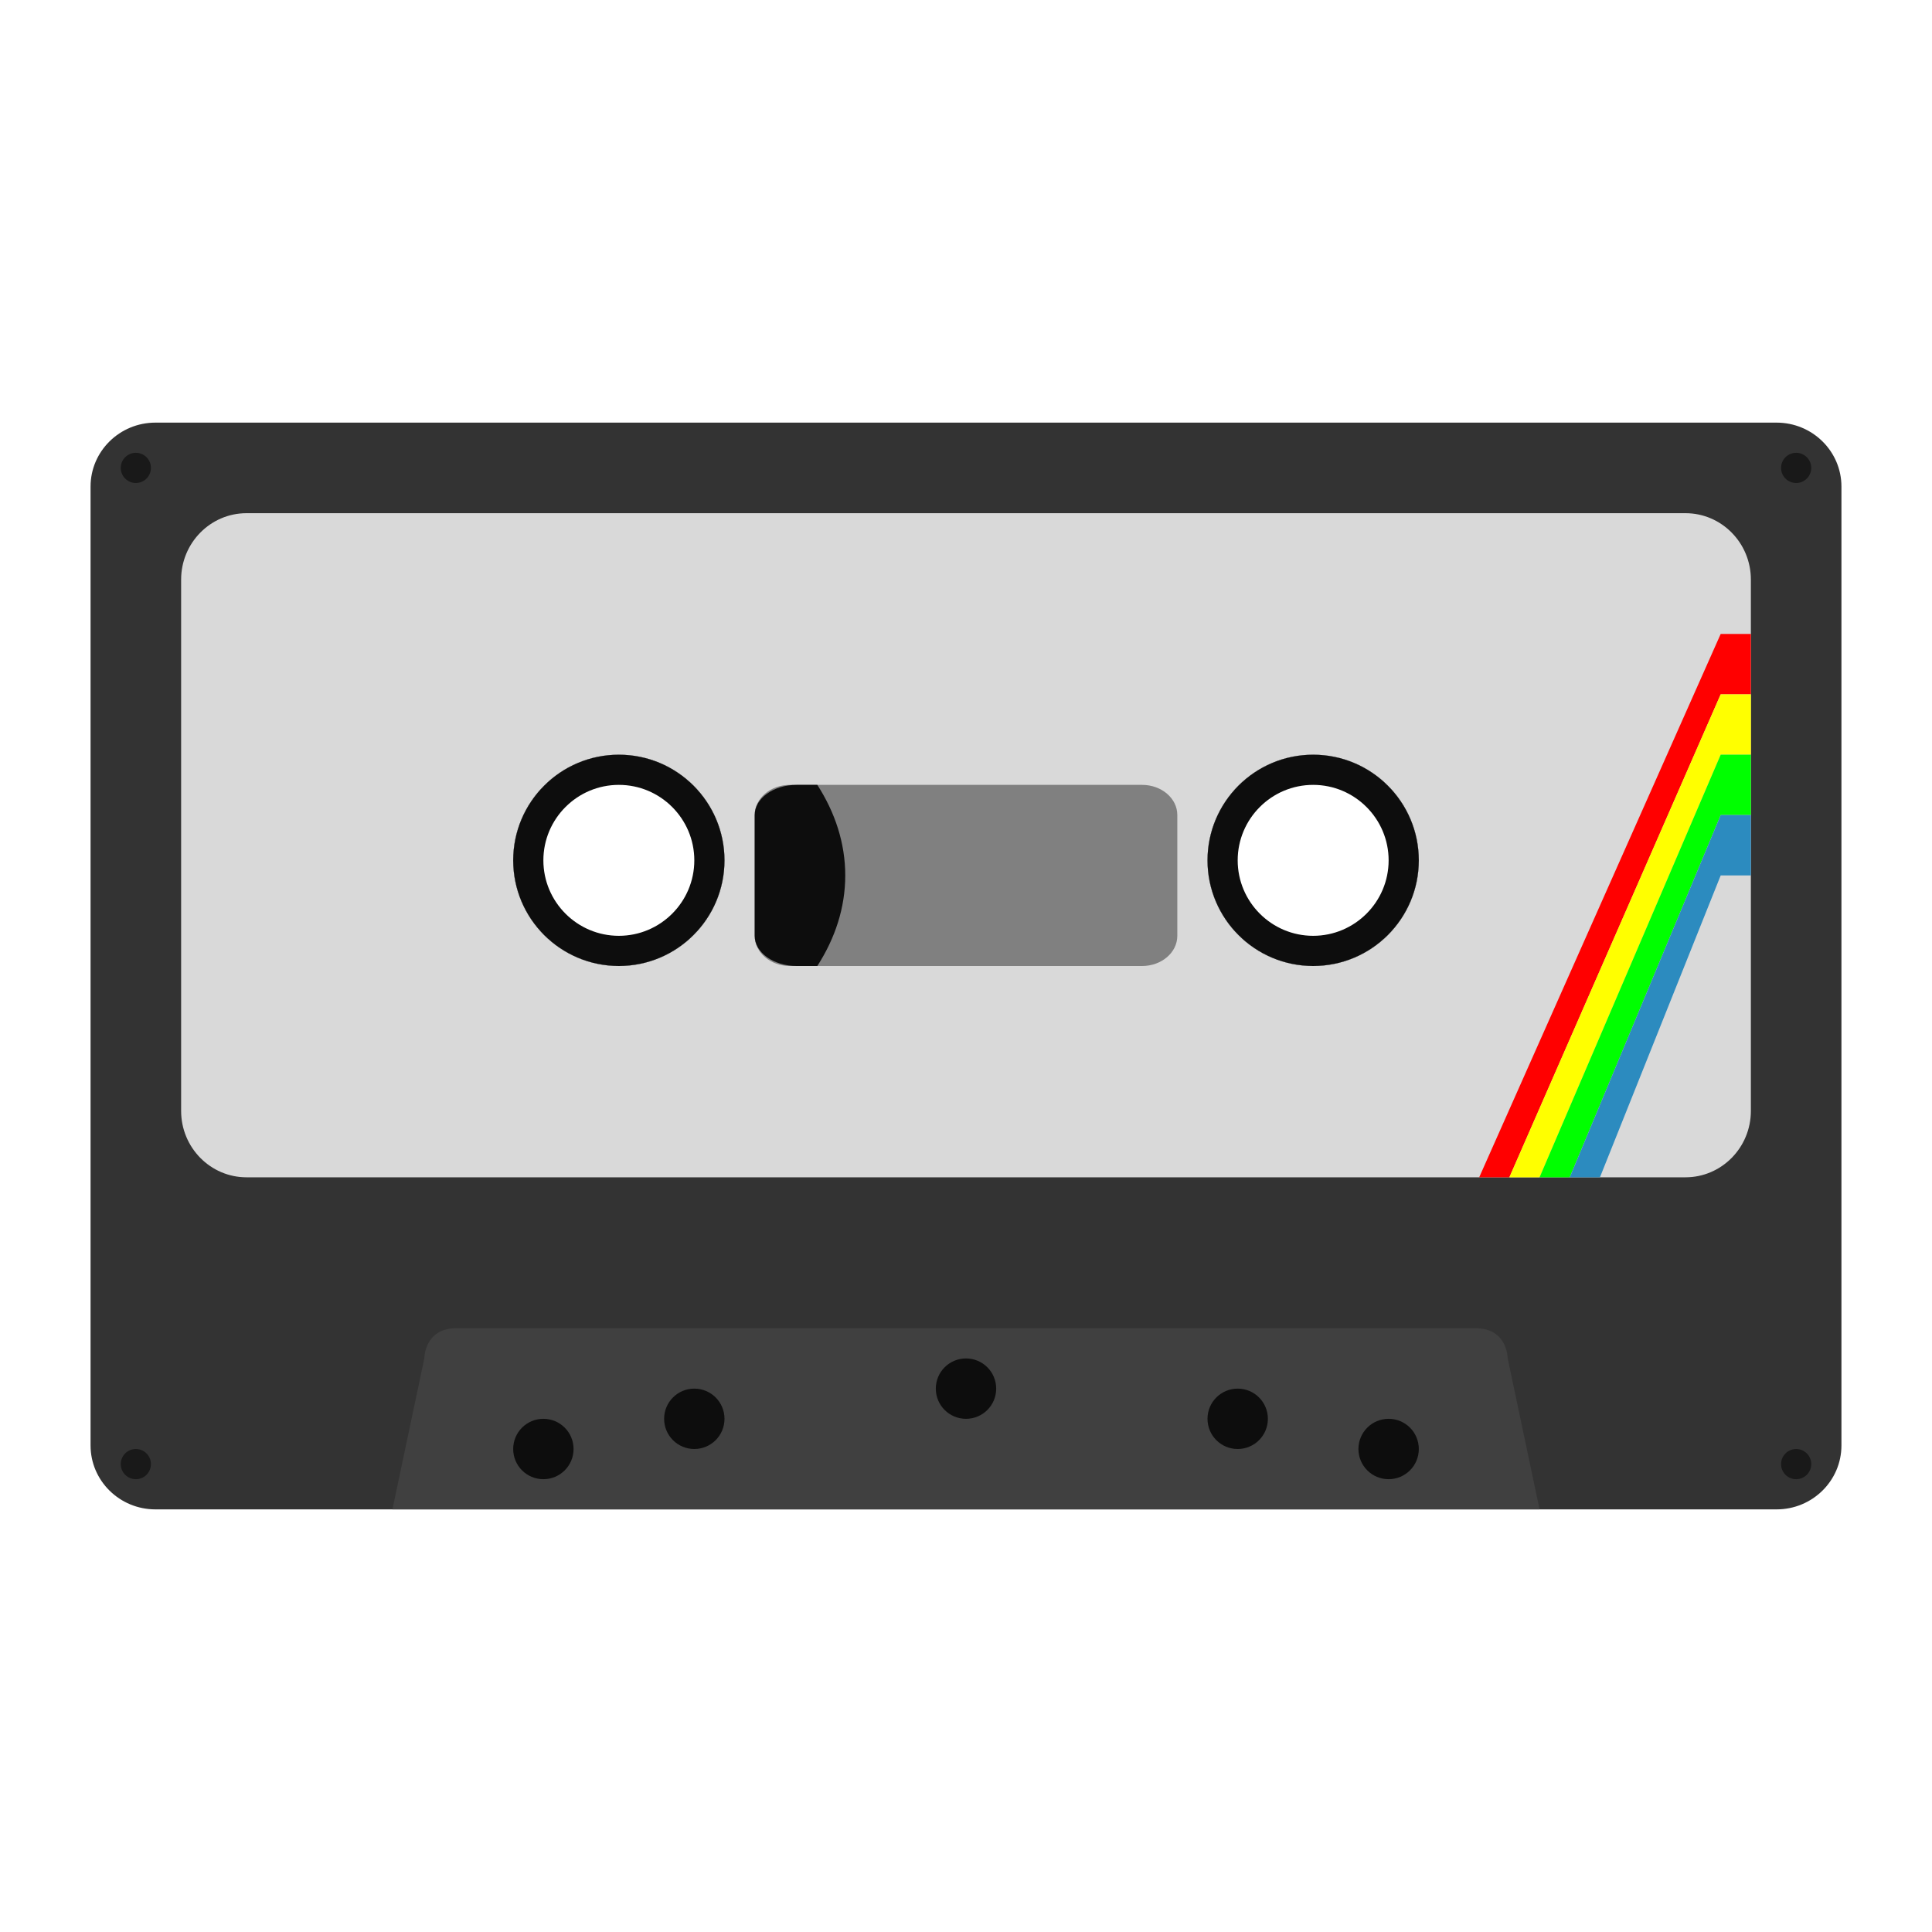
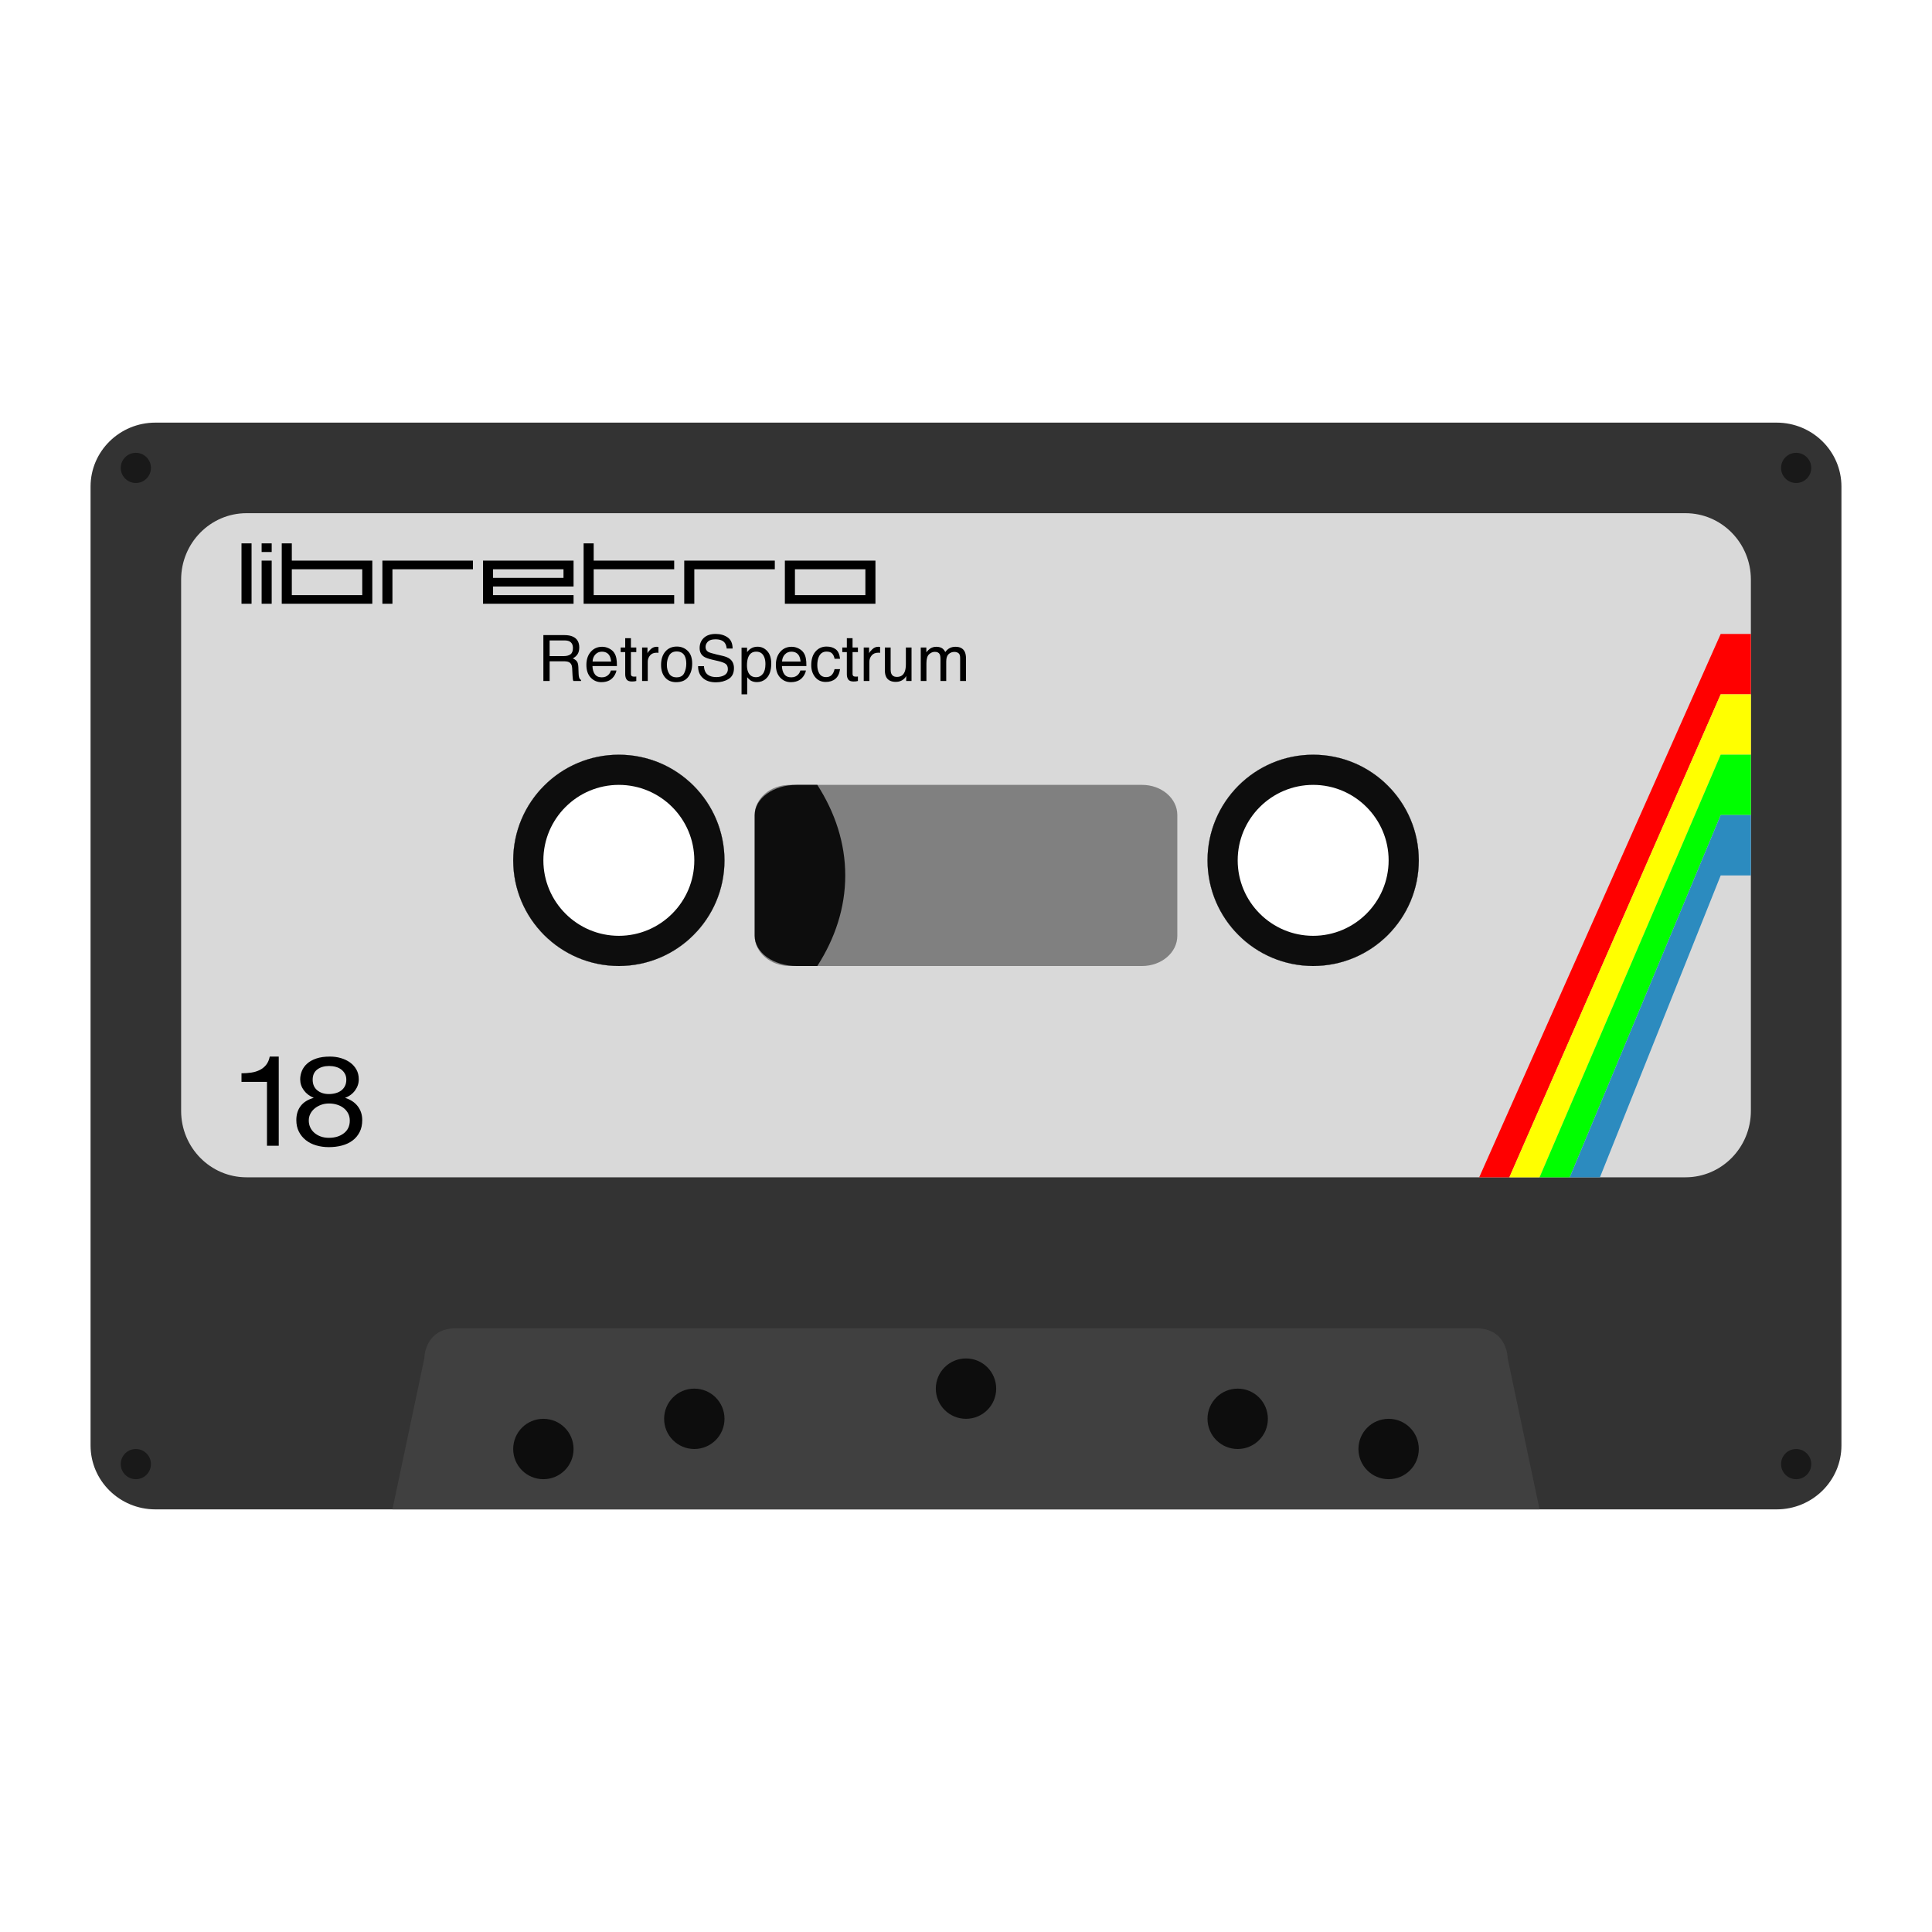
<svg xmlns="http://www.w3.org/2000/svg" viewBox="0 0 341.333 341.333" height="341.333" width="341.333" xml:space="preserve" id="svg2" version="1.1">
  <defs id="defs6">
    <clipPath id="clipPath18" clipPathUnits="userSpaceOnUse">
      <path id="path16" d="M 0,256 H 256 V 0 H 0 Z" />
    </clipPath>
    <clipPath id="clipPath26" clipPathUnits="userSpaceOnUse">
      <path id="path24" d="M 4,208 H 252 V 48 H 4 Z" />
    </clipPath>
  </defs>
  <g id="g36" transform="matrix(1.333333,0,0,-1.333333,232,170.6667)">
    <path d="m 0,0 c -7.728,0 -14,6.268 -14,14 0,7.733 6.272,14 14,14 C 7.728,28 14,21.733 14,14 14,6.268 7.728,0 0,0 m -92,0 c -7.728,0 -14,6.267 -14,14 0,7.733 6.272,14 14,14 7.728,0 14,-6.267 14,-14 C -78,6.267 -84.272,0 -92,0 M 61.407,72 H -153.407 C -158.15,72 -162,68.205 -162,63.529 V -63.529 c 0,-4.676 3.85,-8.471 8.593,-8.471 H -127.63 35.63 61.407 C 66.15,-72 70,-68.205 70,-63.529 V 63.529 C 70,68.205 66.15,72 61.407,72" style="fill:#333333;fill-opacity:1;fill-rule:nonzero;stroke:none" id="path38" />
  </g>
  <g id="g40" transform="matrix(1.333333,0,0,-1.333333,232,170.6667)">
    <path d="m 0,0 c -7.728,0 -14,6.267 -14,14 0,7.733 6.272,14 14,14 C 7.728,28 14,21.733 14,14 14,6.267 7.728,0 0,0 m -92,0 c -7.728,0 -14,6.267 -14,14 0,7.733 6.272,14 14,14 7.728,0 14,-6.267 14,-14 C -78,6.267 -84.272,0 -92,0 M 49.333,60 H -141.333 C -146.117,60 -150,56.058 -150,51.2 v -70.4 c 0,-4.858 3.883,-8.8 8.667,-8.8 H 49.333 c 4.784,0 8.667,3.942 8.667,8.8 v 70.4 c 0,4.858 -3.883,8.8 -8.667,8.8" style="fill:#d9d9d9;fill-opacity:1;fill-rule:nonzero;stroke:none" id="path42" />
  </g>
  <g id="g44" transform="matrix(1.333333,0,0,-1.333333,266.3704,240)">
    <path d="m 0,0 c 0,0 0,4 -4.235,4 h -135.098 c -4.223,0 -4.223,-4 -4.223,-4 l -4.222,-20 h 152 z" style="fill:#404040;fill-opacity:1;fill-rule:nonzero;stroke:none" id="path46" />
  </g>
  <g id="g48" transform="matrix(1.333333,0,0,-1.333333,96,261.3333)">
    <path d="M 0,0 C -2.212,0 -4,1.788 -4,4 -4,6.212 -2.212,8 0,8 2.212,8 4,6.212 4,4 4,1.788 2.212,0 0,0" style="fill:#0d0d0d;fill-opacity:1;fill-rule:nonzero;stroke:none" id="path50" />
  </g>
  <g id="g52" transform="matrix(1.333333,0,0,-1.333333,122.6667,256)">
    <path d="M 0,0 C -2.212,0 -4,1.788 -4,4 -4,6.212 -2.212,8 0,8 2.212,8 4,6.212 4,4 4,1.788 2.212,0 0,0" style="fill:#0d0d0d;fill-opacity:1;fill-rule:nonzero;stroke:none" id="path54" />
  </g>
  <g id="g56" transform="matrix(1.333333,0,0,-1.333333,170.6667,250.6667)">
    <path d="M 0,0 C -2.212,0 -4,1.788 -4,4 -4,6.212 -2.212,8 0,8 2.212,8 4,6.212 4,4 4,1.788 2.212,0 0,0" style="fill:#0d0d0d;fill-opacity:1;fill-rule:nonzero;stroke:none" id="path58" />
  </g>
  <g id="g60" transform="matrix(1.333333,0,0,-1.333333,218.6667,256)">
    <path d="M 0,0 C -2.212,0 -4,1.788 -4,4 -4,6.212 -2.212,8 0,8 2.212,8 4,6.212 4,4 4,1.788 2.212,0 0,0" style="fill:#0d0d0d;fill-opacity:1;fill-rule:nonzero;stroke:none" id="path62" />
  </g>
  <g id="g64" transform="matrix(1.333333,0,0,-1.333333,245.3333,261.3333)">
    <path d="M 0,0 C -2.212,0 -4,1.788 -4,4 -4,6.212 -2.212,8 0,8 2.212,8 4,6.212 4,4 4,1.788 2.212,0 0,0" style="fill:#0d0d0d;fill-opacity:1;fill-rule:nonzero;stroke:none" id="path66" />
  </g>
  <g id="g68" transform="matrix(1.333333,0,0,-1.333333,24.04653,261.3329)">
    <path d="M 0,0 C -1.104,-0.019 -2.015,0.861 -2.035,1.965 -2.054,3.069 -1.174,3.98 -0.07,3.999 1.034,4.019 1.946,3.138 1.965,2.035 1.984,0.931 1.104,0.019 0,0" style="fill:#191919;fill-opacity:1;fill-rule:nonzero;stroke:none" id="path70" />
  </g>
  <g id="g72" transform="matrix(1.333333,0,0,-1.333333,24,85.33334)">
    <path d="M 0,0 C -1.104,0 -2,0.896 -2,2 -2,3.104 -1.104,4 0,4 1.104,4 2,3.104 2,2 2,0.896 1.104,0 0,0" style="fill:#191919;fill-opacity:1;fill-rule:nonzero;stroke:none" id="path74" />
  </g>
  <g id="g76" transform="matrix(1.333333,0,0,-1.333333,317.3333,261.3333)">
    <path d="M 0,0 C -1.104,0 -2,0.896 -2,2 -2,3.104 -1.104,4 0,4 1.104,4 2,3.104 2,2 2,0.896 1.104,0 0,0" style="fill:#191919;fill-opacity:1;fill-rule:nonzero;stroke:none" id="path78" />
  </g>
  <g id="g80" transform="matrix(1.333333,0,0,-1.333333,317.3333,85.33334)">
    <path d="M 0,0 C -1.104,0 -2,0.896 -2,2 -2,3.104 -1.104,4 0,4 1.104,4 2,3.104 2,2 2,0.896 1.104,0 0,0" style="fill:#191919;fill-opacity:1;fill-rule:nonzero;stroke:none" id="path82" />
  </g>
  <g id="g84" transform="matrix(1.333333,0,0,-1.333333,109.3333,133.3333)">
    <path d="m 0,0 c -7.728,0 -14,-6.267 -14,-14 0,-7.733 6.272,-14 14,-14 7.728,0 14,6.267 14,14 C 14,-6.267 7.728,0 0,0 m 0,-4 c 5.514,0 10,-4.486 10,-10 0,-5.514 -4.486,-10 -10,-10 -5.514,0 -10,4.486 -10,10 0,5.514 4.486,10 10,10" style="fill:#0d0d0d;fill-opacity:1;fill-rule:nonzero;stroke:none" id="path86" />
  </g>
  <g id="g88" transform="matrix(1.333333,0,0,-1.333333,232,133.3333)">
    <path d="m 0,0 c -7.728,0 -14,-6.267 -14,-14 0,-7.733 6.272,-14 14,-14 7.728,0 14,6.267 14,14 C 14,-6.267 7.728,0 0,0 m 0,-4 c 5.514,0 10,-4.486 10,-10 0,-5.514 -4.486,-10 -10,-10 -5.514,0 -10,4.486 -10,10 0,5.514 4.486,10 10,10" style="fill:#0d0d0d;fill-opacity:1;fill-rule:nonzero;stroke:none" id="path90" />
  </g>
  <g id="g92" transform="matrix(1.333333,0,0,-1.333333,208.0001,165.3333)">
    <path d="M 0,0 C 0,-2.212 -2.086,-4 -4.667,-4 H -51.333 C -53.914,-4 -56,-2.212 -56,0 v 16 c 0,2.212 2.086,4 4.667,4 H -4.667 C -2.086,20 0,18.212 0,16 Z" style="fill:#808080;fill-opacity:1;fill-rule:nonzero;stroke:none" id="path94" />
  </g>
  <g id="g96" transform="matrix(1.333333,0,0,-1.333333,133.3333,144.0001)">
    <path d="m 0,0 v -16 c 0,-2.212 2.486,-4 5.561,-4 H 8.298 C 10.65,-16.346 12,-12.291 12,-8 12,-3.709 10.65,0.346 8.298,4 H 5.561 C 2.486,4 0,2.212 0,0" style="fill:#0d0d0d;fill-opacity:1;fill-rule:nonzero;stroke:none" id="path98" />
  </g>
  <g id="g100" transform="matrix(1.333333,0,0,-1.333333,304,112)">
    <path d="m 0,0 -32,-72 h 4 L 0,-8 h 4 v 8 z" style="fill:#ff0000;fill-opacity:1;fill-rule:nonzero;stroke:none" id="path102" />
  </g>
  <g id="g104" transform="matrix(1.333333,0,0,-1.333333,304,122.6667)">
    <path d="m 0,0 -28,-64 h 4 L 0,-8 h 4 v 8 z" style="fill:#ffff00;fill-opacity:1;fill-rule:nonzero;stroke:none" id="path106" />
  </g>
  <g id="g108" transform="matrix(1.333333,0,0,-1.333333,304,133.3333)">
    <path d="m 0,0 -24,-56 h 4 L 0,-8 h 4 v 8 z" style="fill:#00ff00;fill-opacity:1;fill-rule:nonzero;stroke:none" id="path110" />
  </g>
  <g id="g112" transform="matrix(1.333333,0,0,-1.333333,304,144)">
    <path d="m 0,0 -20,-48 h 4 L 0,-8 h 4 v 8 z" style="fill:#2c8bbf;fill-opacity:1;fill-rule:nonzero;stroke:none" id="path114" />
  </g>
+   <path d="m 42.667,96 h 1.777 v 10.667 H 42.667 Z" style="fill:#000000;fill-opacity:1;fill-rule:nonzero;stroke:none;stroke-width:1.333" id="path100" />
+   <path d="m 46.223,99.048 h 1.777 v 7.619 H 46.223 Z m 0,-3.048 h 1.777 v 1.524 H 46.223 Z" style="fill:#000000;fill-opacity:1;fill-rule:nonzero;stroke:none;stroke-width:1.333" id="path102-9" />
+   <path d="m 64,100.572 h -12.444 v 4.572 h 12.444 z m -14.223,6.095 V 96 h 1.779 v 3.048 h 14.221 v 7.619 z" style="fill:#000000;fill-opacity:1;fill-rule:nonzero;stroke:none;stroke-width:1.333" id="path104" />
+   <path id="path108" style="fill:#000000;fill-opacity:1;fill-rule:nonzero;stroke:none;stroke-width:1.333" d="m 67.556,106.667 v -7.619 h 16 v 1.524 H 69.333 v 6.095 z" />
+   <path d="M 99.555,100.572 H 87.111 v 1.524 h 12.444 z m 1.779,4.571 v 1.524 h -16 v -7.619 h 16 v 4.571 H 87.111 v 1.524 z" style="fill:#000000;fill-opacity:1;fill-rule:nonzero;stroke:none;stroke-width:1.333" id="path110-3" />
+   <path id="path114-6" style="fill:#000000;fill-opacity:1;fill-rule:nonzero;stroke:none;stroke-width:1.333" d="m 119.111,105.143 v 1.524 h -16 V 96 h 1.777 v 3.048 h 14.223 v 1.523 h -14.223 v 4.572 z" />
+   <path id="path118" style="fill:#000000;fill-opacity:1;fill-rule:nonzero;stroke:none;stroke-width:1.333" d="m 120.888,106.667 v -7.619 h 16 v 1.524 H 122.666 v 6.095 z" />
+   <path d="m 152.89,100.572 h -12.445 v 4.572 h 12.445 z m -14.224,-1.524 h 16.001 v 7.619 h -16.001 z" style="fill:#000000;fill-opacity:1;fill-rule:nonzero;stroke:none;stroke-width:1.333" id="path120" />
+   <path id="path128" style="fill:#000000;fill-opacity:1;fill-rule:nonzero;stroke:none;stroke-width:1.333" d="m 99.585,115.918 c 0.504,0 0.903,-0.103 1.195,-0.309 0.295,-0.207 0.44,-0.577 0.44,-1.115 0,-0.577 -0.204,-0.971 -0.615,-1.181 -0.22,-0.111 -0.513,-0.165 -0.879,-0.165 h -2.623 v 2.771 z m -3.585,-3.713 h 3.704 c 0.611,0 1.113,0.089 1.509,0.271 0.752,0.345 1.127,0.984 1.127,1.913 0,0.487 -0.1,0.884 -0.301,1.192 -0.203,0.309 -0.484,0.557 -0.845,0.745 0.317,0.129 0.556,0.297 0.719,0.508 0.16,0.209 0.249,0.549 0.268,1.02 l 0.039,1.088 c 0.011,0.308 0.037,0.539 0.077,0.689 0.067,0.257 0.185,0.423 0.356,0.497 v 0.181 h -1.355 c -0.036,-0.069 -0.065,-0.16 -0.088,-0.271 -0.021,-0.111 -0.04,-0.324 -0.056,-0.64 l -0.067,-1.352 c -0.025,-0.529 -0.217,-0.884 -0.576,-1.064 -0.204,-0.1 -0.527,-0.149 -0.965,-0.149 h -2.441 v 3.476 h -1.104 z" />
+   <path id="path132" style="fill:#000000;fill-opacity:1;fill-rule:nonzero;stroke:none;stroke-width:1.333" d="m 107.967,116.884 c -0.041,-0.431 -0.135,-0.773 -0.28,-1.032 -0.272,-0.479 -0.724,-0.717 -1.36,-0.717 -0.453,0 -0.836,0.164 -1.144,0.493 -0.308,0.331 -0.471,0.748 -0.489,1.256 z m -0.357,-2.32 c 0.392,0.197 0.693,0.452 0.899,0.764 0.199,0.297 0.331,0.645 0.396,1.043 0.06,0.272 0.089,0.705 0.089,1.303 h -4.323 c 0.019,0.6 0.16,1.083 0.424,1.447 0.264,0.364 0.673,0.545 1.228,0.545 0.517,0 0.929,-0.172 1.237,-0.516 0.173,-0.199 0.296,-0.429 0.368,-0.692 h 0.981 c -0.027,0.216 -0.112,0.457 -0.257,0.725 -0.147,0.267 -0.309,0.484 -0.489,0.653 -0.3,0.295 -0.673,0.493 -1.119,0.596 -0.237,0.06 -0.508,0.089 -0.808,0.089 -0.735,0 -1.359,-0.268 -1.869,-0.804 -0.511,-0.535 -0.767,-1.285 -0.767,-2.249 0,-0.948 0.257,-1.719 0.772,-2.311 0.515,-0.592 1.187,-0.889 2.017,-0.889 0.42,0 0.825,0.099 1.22,0.296" />
+   <path id="path136" style="fill:#000000;fill-opacity:1;fill-rule:nonzero;stroke:none;stroke-width:1.333" d="m 110.457,112.751 h 1.011 v 1.649 h 0.948 v 0.811 h -0.948 v 3.859 c 0,0.205 0.069,0.344 0.209,0.413 0.079,0.04 0.207,0.06 0.389,0.06 0.048,0 0.1,-0.001 0.155,-0.003 0.056,-0.003 0.121,-0.009 0.195,-0.019 v 0.789 c -0.115,0.032 -0.235,0.056 -0.357,0.072 -0.124,0.013 -0.259,0.021 -0.403,0.021 -0.465,0 -0.783,-0.119 -0.949,-0.356 -0.165,-0.237 -0.249,-0.545 -0.249,-0.924 v -3.913 h -0.804 V 114.4 h 0.804 z" />
+   <path id="path140" style="fill:#000000;fill-opacity:1;fill-rule:nonzero;stroke:none;stroke-width:1.333" d="m 113.442,114.4 h 0.948 v 1.021 c 0.077,-0.2 0.269,-0.441 0.572,-0.725 0.303,-0.285 0.652,-0.428 1.048,-0.428 0.019,0 0.049,10e-4 0.095,0.005 0.044,0.004 0.12,0.011 0.228,0.021 v 1.049 c -0.06,-0.012 -0.115,-0.019 -0.164,-0.023 -0.051,-0.003 -0.104,-0.005 -0.164,-0.005 -0.503,0 -0.889,0.161 -1.16,0.483 -0.269,0.321 -0.404,0.693 -0.404,1.112 v 3.4 h -0.999 z" />
+   <path id="path144" style="fill:#000000;fill-opacity:1;fill-rule:nonzero;stroke:none;stroke-width:1.333" d="m 120.883,118.918 c 0.244,-0.497 0.365,-1.052 0.365,-1.661 0,-0.552 -0.088,-1 -0.263,-1.345 -0.279,-0.544 -0.757,-0.816 -1.437,-0.816 -0.604,0 -1.043,0.232 -1.317,0.695 -0.273,0.463 -0.412,1.021 -0.412,1.676 0,0.628 0.139,1.151 0.412,1.571 0.275,0.419 0.709,0.628 1.307,0.628 0.655,0 1.103,-0.249 1.345,-0.747 m 0.62,-3.928 c 0.525,0.508 0.788,1.253 0.788,2.239 0,0.952 -0.231,1.739 -0.693,2.359 -0.463,0.623 -1.181,0.933 -2.153,0.933 -0.812,0 -1.457,-0.275 -1.935,-0.824 -0.477,-0.551 -0.717,-1.289 -0.717,-2.215 0,-0.992 0.252,-1.783 0.756,-2.371 0.504,-0.588 1.179,-0.883 2.028,-0.883 0.76,0 1.403,0.255 1.927,0.761" />
+   <path id="path148" style="fill:#000000;fill-opacity:1;fill-rule:nonzero;stroke:none;stroke-width:1.333" d="m 124.371,117.695 c 0.025,0.46 0.129,0.833 0.315,1.121 0.353,0.536 0.975,0.805 1.865,0.805 0.399,0 0.763,-0.06 1.091,-0.177 0.635,-0.228 0.952,-0.636 0.952,-1.225 0,-0.441 -0.135,-0.756 -0.404,-0.943 -0.272,-0.184 -0.699,-0.344 -1.279,-0.481 l -1.069,-0.248 c -0.699,-0.161 -1.193,-0.34 -1.484,-0.535 -0.501,-0.339 -0.752,-0.844 -0.752,-1.517 0,-0.729 0.245,-1.327 0.739,-1.795 0.493,-0.465 1.192,-0.7 2.095,-0.7 0.832,0 1.537,0.205 2.12,0.615 0.581,0.411 0.872,1.067 0.872,1.968 h -1.039 c -0.052,-0.435 -0.165,-0.767 -0.34,-0.999 -0.321,-0.423 -0.869,-0.635 -1.644,-0.635 -0.624,0 -1.072,0.136 -1.345,0.408 -0.273,0.272 -0.409,0.589 -0.409,0.949 0,0.397 0.161,0.688 0.484,0.872 0.212,0.119 0.691,0.265 1.435,0.441 l 1.108,0.259 c 0.535,0.127 0.945,0.297 1.236,0.513 0.501,0.38 0.753,0.929 0.753,1.651 0,0.897 -0.32,1.539 -0.961,1.925 -0.64,0.387 -1.384,0.58 -2.231,0.58 -0.989,0 -1.763,-0.257 -2.321,-0.773 -0.56,-0.511 -0.833,-1.204 -0.823,-2.08 z" />
+   <path id="path152" style="fill:#000000;fill-opacity:1;fill-rule:nonzero;stroke:none;stroke-width:1.333" d="m 134.768,119.061 c 0.311,-0.388 0.465,-0.968 0.465,-1.741 0,-0.471 -0.069,-0.876 -0.205,-1.213 -0.261,-0.652 -0.736,-0.977 -1.427,-0.977 -0.693,0 -1.168,0.344 -1.424,1.033 -0.137,0.367 -0.207,0.835 -0.207,1.4 0,0.457 0.069,0.845 0.207,1.165 0.259,0.611 0.735,0.916 1.424,0.916 0.468,0 0.857,-0.195 1.167,-0.583 m -3.756,-4.633 h 0.976 v 0.784 c 0.2,-0.268 0.419,-0.476 0.656,-0.623 0.337,-0.221 0.735,-0.332 1.189,-0.332 0.676,0 1.248,0.257 1.719,0.769 0.472,0.513 0.707,1.247 0.707,2.2 0,1.288 -0.339,2.207 -1.019,2.76 -0.431,0.348 -0.932,0.524 -1.503,0.524 -0.451,0 -0.827,-0.099 -1.132,-0.293 -0.177,-0.111 -0.377,-0.3 -0.596,-0.568 v 3.019 h -0.997 z" />
+   <path id="path156" style="fill:#000000;fill-opacity:1;fill-rule:nonzero;stroke:none;stroke-width:1.333" d="m 141.442,116.884 c -0.041,-0.431 -0.135,-0.773 -0.28,-1.032 -0.272,-0.479 -0.724,-0.717 -1.36,-0.717 -0.453,0 -0.836,0.164 -1.144,0.493 -0.308,0.331 -0.471,0.748 -0.489,1.256 z m -0.357,-2.32 c 0.392,0.197 0.693,0.452 0.899,0.764 0.199,0.297 0.331,0.645 0.396,1.043 0.06,0.272 0.089,0.705 0.089,1.303 h -4.323 c 0.019,0.6 0.16,1.083 0.424,1.447 0.264,0.364 0.673,0.545 1.228,0.545 0.517,0 0.929,-0.172 1.237,-0.516 0.173,-0.199 0.296,-0.429 0.368,-0.692 h 0.981 c -0.027,0.216 -0.112,0.457 -0.257,0.725 -0.147,0.267 -0.309,0.484 -0.489,0.653 -0.3,0.295 -0.673,0.493 -1.119,0.596 -0.237,0.06 -0.508,0.089 -0.808,0.089 -0.735,0 -1.359,-0.268 -1.869,-0.804 -0.511,-0.535 -0.767,-1.285 -0.767,-2.249 0,-0.948 0.257,-1.719 0.772,-2.311 0.515,-0.592 1.187,-0.889 2.017,-0.889 0.42,0 0.825,0.099 1.22,0.296" />
+   <path id="path160" style="fill:#000000;fill-opacity:1;fill-rule:nonzero;stroke:none;stroke-width:1.333" d="m 147.659,114.716 c 0.419,0.323 0.671,0.881 0.757,1.671 h -0.972 c -0.059,-0.363 -0.193,-0.665 -0.405,-0.907 -0.209,-0.241 -0.548,-0.361 -1.015,-0.361 -0.636,0 -1.091,0.309 -1.364,0.927 -0.179,0.4 -0.267,0.893 -0.267,1.481 0,0.592 0.127,1.091 0.377,1.493 0.252,0.404 0.647,0.607 1.187,0.607 0.415,0 0.743,-0.125 0.985,-0.376 0.241,-0.252 0.409,-0.595 0.501,-1.031 h 0.972 c -0.112,0.783 -0.389,1.356 -0.832,1.719 -0.445,0.363 -1.012,0.543 -1.704,0.543 -0.776,0 -1.396,-0.283 -1.857,-0.847 -0.464,-0.565 -0.695,-1.269 -0.695,-2.116 0,-1.037 0.253,-1.845 0.76,-2.423 0.507,-0.577 1.152,-0.865 1.936,-0.865 0.669,0 1.215,0.161 1.635,0.485" />
+   <path id="path164" style="fill:#000000;fill-opacity:1;fill-rule:nonzero;stroke:none;stroke-width:1.333" d="m 149.614,112.751 h 1.011 v 1.649 h 0.948 v 0.811 h -0.948 v 3.859 c 0,0.205 0.069,0.344 0.209,0.413 0.079,0.04 0.207,0.06 0.389,0.06 0.048,0 0.1,-0.001 0.155,-0.003 0.056,-0.003 0.121,-0.009 0.195,-0.019 v 0.789 c -0.115,0.032 -0.235,0.056 -0.357,0.072 -0.124,0.013 -0.259,0.021 -0.403,0.021 -0.465,0 -0.783,-0.119 -0.949,-0.356 -0.165,-0.237 -0.249,-0.545 -0.249,-0.924 v -3.913 h -0.804 V 114.4 h 0.804 z" />
+   <path id="path168" style="fill:#000000;fill-opacity:1;fill-rule:nonzero;stroke:none;stroke-width:1.333" d="m 152.598,114.4 h 0.948 v 1.021 c 0.077,-0.2 0.269,-0.441 0.572,-0.725 0.303,-0.285 0.652,-0.428 1.048,-0.428 0.019,0 0.049,10e-4 0.095,0.005 0.044,0.004 0.12,0.011 0.228,0.021 v 1.049 c -0.06,-0.012 -0.115,-0.019 -0.164,-0.023 -0.051,-0.003 -0.104,-0.005 -0.164,-0.005 -0.503,0 -0.889,0.161 -1.16,0.483 -0.269,0.321 -0.404,0.693 -0.404,1.112 v 3.4 h -0.999 z" />
+   <path id="path172" style="fill:#000000;fill-opacity:1;fill-rule:nonzero;stroke:none;stroke-width:1.333" d="m 157.353,114.4 v 3.924 c 0,0.301 0.047,0.548 0.141,0.74 0.172,0.352 0.495,0.529 0.967,0.529 0.677,0 1.137,-0.309 1.383,-0.927 0.133,-0.332 0.2,-0.787 0.2,-1.364 v -2.903 h 0.999 v 5.911 h -0.943 l 0.011,-0.873 c -0.128,0.225 -0.285,0.415 -0.475,0.569 -0.372,0.309 -0.827,0.463 -1.36,0.463 -0.832,0 -1.397,-0.281 -1.699,-0.843 -0.163,-0.303 -0.245,-0.705 -0.245,-1.209 v -4.017 z" />
+   <path id="path176" style="fill:#000000;fill-opacity:1;fill-rule:nonzero;stroke:none;stroke-width:1.333" d="m 162.673,114.4 h 0.987 v 0.84 c 0.237,-0.292 0.452,-0.503 0.644,-0.635 0.329,-0.225 0.703,-0.337 1.12,-0.337 0.473,0 0.855,0.116 1.144,0.348 0.163,0.132 0.309,0.327 0.443,0.584 0.223,-0.316 0.483,-0.551 0.783,-0.704 0.299,-0.152 0.636,-0.228 1.011,-0.228 0.799,0 1.341,0.287 1.631,0.861 0.155,0.308 0.233,0.724 0.233,1.247 v 3.935 h -1.039 v -4.105 c 0,-0.395 -0.099,-0.665 -0.296,-0.812 -0.199,-0.147 -0.44,-0.22 -0.725,-0.22 -0.391,0 -0.729,0.129 -1.012,0.391 -0.283,0.263 -0.424,0.697 -0.424,1.308 v 3.439 h -1.015 v -3.857 c 0,-0.401 -0.049,-0.693 -0.144,-0.877 -0.152,-0.276 -0.435,-0.415 -0.849,-0.415 -0.377,0 -0.72,0.145 -1.029,0.436 -0.309,0.291 -0.463,0.816 -0.463,1.579 v 3.135 h -0.999 z" />
+   <path id="path222" style="fill:#000000;fill-opacity:1;fill-rule:nonzero;stroke:none;stroke-width:1.333" d="m 60.941,191.878 c -0.161,0.317 -0.383,0.581 -0.659,0.788 -0.277,0.209 -0.604,0.365 -0.98,0.467 -0.375,0.104 -0.775,0.157 -1.199,0.157 -0.832,0 -1.517,-0.223 -2.055,-0.668 -0.537,-0.445 -0.808,-1.067 -0.808,-1.867 0,-0.8 0.275,-1.404 0.82,-1.811 0.548,-0.408 1.244,-0.612 2.092,-0.612 0.409,0 0.799,0.052 1.173,0.156 0.376,0.104 0.699,0.26 0.968,0.467 0.268,0.208 0.485,0.46 0.647,0.756 0.163,0.296 0.245,0.644 0.245,1.044 0,0.429 -0.083,0.804 -0.245,1.123 m -0.183,8.333 c -0.693,0.54 -1.577,0.812 -2.655,0.812 -0.521,0 -0.999,-0.079 -1.431,-0.233 -0.433,-0.156 -0.807,-0.371 -1.125,-0.647 -0.319,-0.272 -0.564,-0.595 -0.735,-0.965 -0.172,-0.371 -0.257,-0.777 -0.257,-1.223 0,-0.428 0.096,-0.824 0.283,-1.188 0.188,-0.364 0.444,-0.679 0.771,-0.945 0.327,-0.267 0.705,-0.477 1.137,-0.633 0.432,-0.156 0.893,-0.233 1.381,-0.233 0.505,0 0.984,0.071 1.432,0.212 0.449,0.14 0.84,0.343 1.175,0.611 0.335,0.265 0.595,0.587 0.783,0.955 0.188,0.371 0.283,0.787 0.283,1.244 0,0.951 -0.347,1.693 -1.041,2.235 m 2.213,-11.245 c -0.276,-0.496 -0.651,-0.913 -1.125,-1.255 -0.471,-0.341 -1.015,-0.6 -1.627,-0.777 -0.611,-0.179 -1.252,-0.267 -1.921,-0.267 -0.945,0 -1.752,0.115 -2.42,0.344 -0.669,0.229 -1.211,0.532 -1.627,0.911 -0.416,0.377 -0.723,0.808 -0.919,1.289 -0.195,0.481 -0.295,0.973 -0.295,1.477 0,0.711 0.217,1.359 0.649,1.944 0.432,0.587 1.016,1.025 1.751,1.323 -1.044,0.296 -1.82,0.781 -2.325,1.456 -0.507,0.675 -0.759,1.501 -0.759,2.477 0,0.771 0.151,1.452 0.453,2.045 0.301,0.592 0.709,1.092 1.223,1.499 0.513,0.409 1.121,0.717 1.824,0.923 0.7,0.208 1.451,0.312 2.249,0.312 0.832,0 1.607,-0.096 2.324,-0.289 0.719,-0.192 1.341,-0.489 1.871,-0.888 0.532,-0.4 0.948,-0.901 1.249,-1.501 0.303,-0.599 0.452,-1.299 0.452,-2.1 0,-0.933 -0.26,-1.744 -0.783,-2.432 -0.521,-0.689 -1.272,-1.191 -2.251,-1.501 0.733,-0.267 1.32,-0.7 1.763,-1.3 0.44,-0.601 0.659,-1.256 0.659,-1.967 0,-0.652 -0.137,-1.225 -0.416,-1.723" />
+   <path id="path226" style="fill:#000000;fill-opacity:1;fill-rule:nonzero;stroke:none;stroke-width:1.333" d="M 47.167,202.423 V 191.133 H 42.666 v -1.512 c 0.587,0 1.159,-0.04 1.712,-0.121 0.556,-0.081 1.057,-0.233 1.505,-0.456 0.448,-0.223 0.828,-0.525 1.136,-0.911 0.311,-0.385 0.523,-0.875 0.637,-1.467 h 1.591 v 15.756 z" />
</svg>
